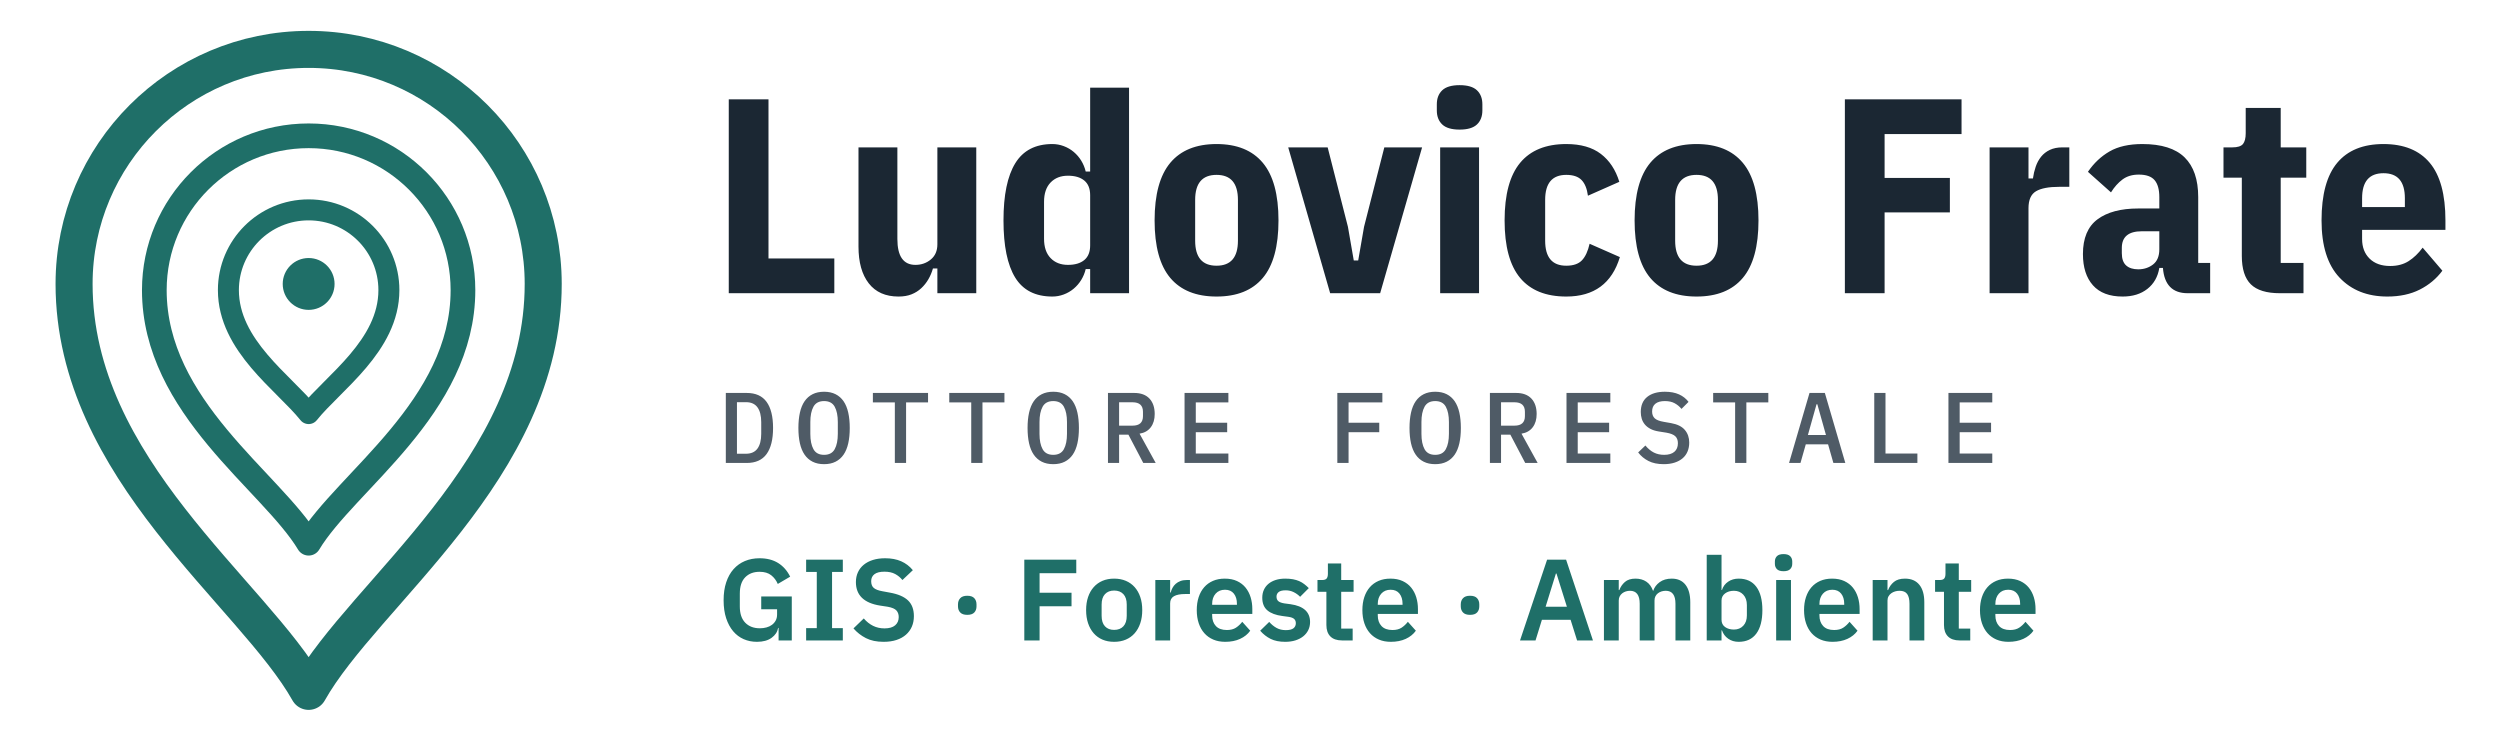
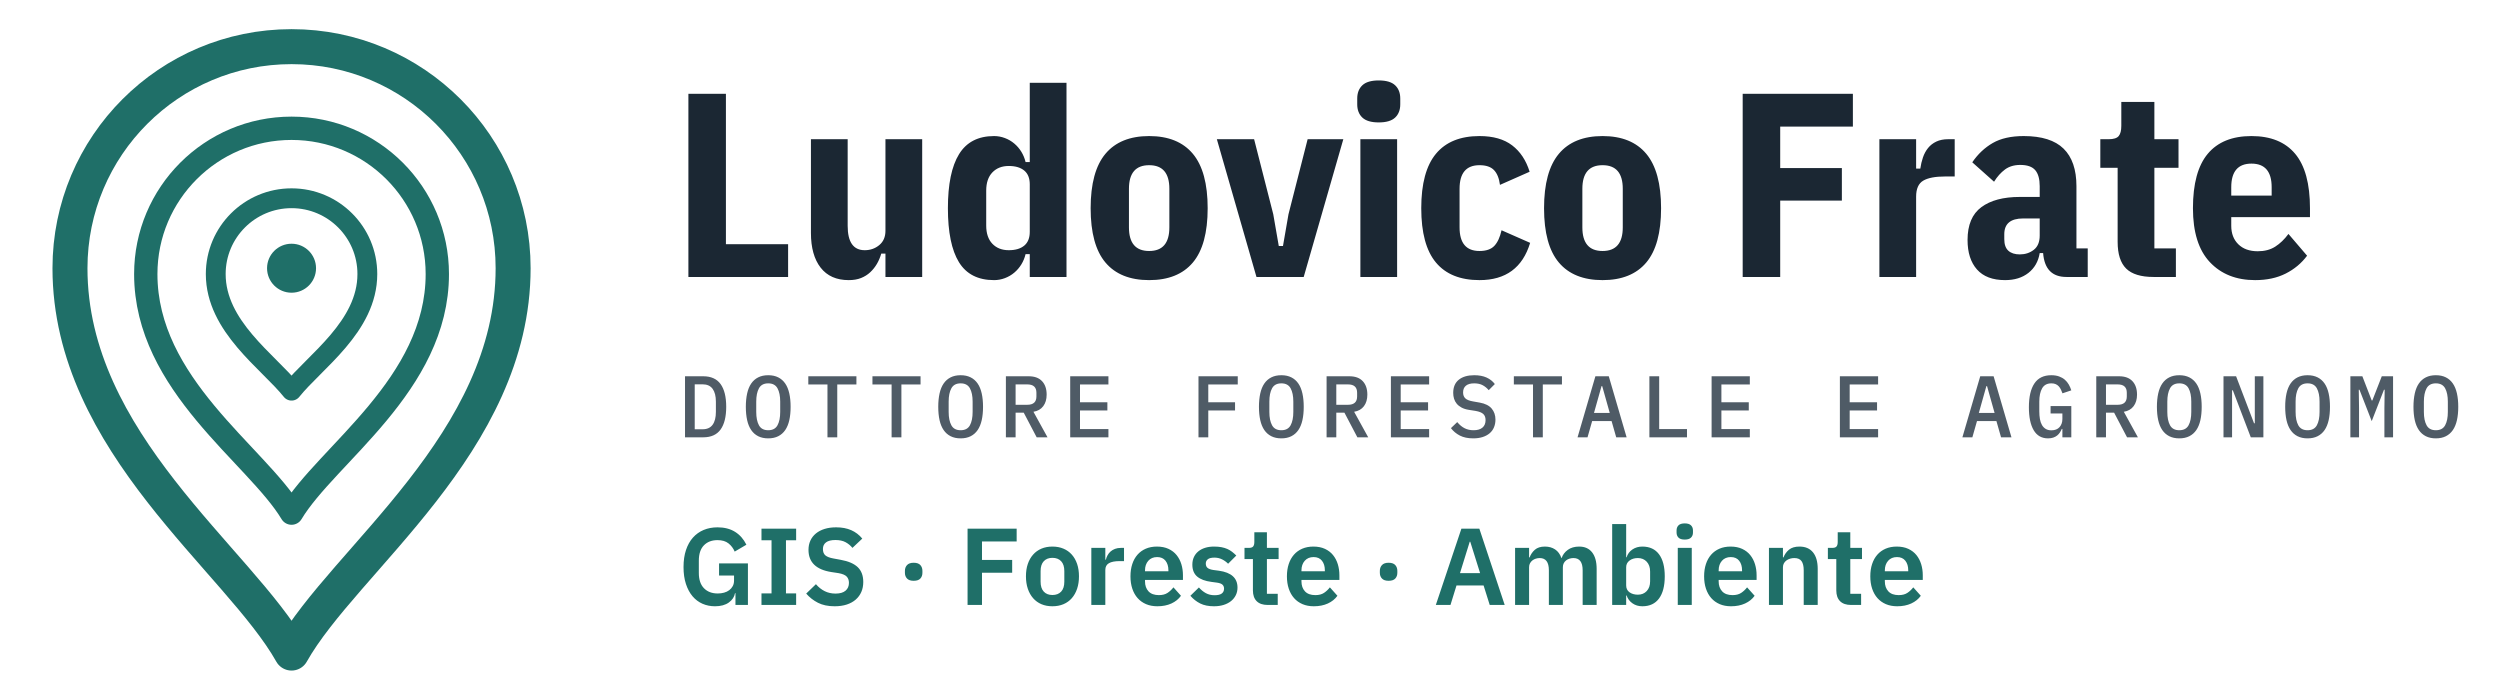
- <svg xmlns="http://www.w3.org/2000/svg" viewBox="0 0 324 96" width="324" height="96">
-   <g transform="translate(0 0) scale(0.8)">
+ <svg xmlns="http://www.w3.org/2000/svg" viewBox="0 0 343 96" width="343" height="96">
+   <g transform="scale(0.8)">
    <g fill="none" stroke="#1f6f68" stroke-linejoin="round">
      <path stroke-width="6" d="M50 112C41 96 12 76 12 46A38 38 0 1 1 88 46C88 76 59 96 50 112Z" />
      <path stroke-width="4" d="M50 88C44 78 25 66 25 47A25 25 0 1 1 75 47C75 66 56 78 50 88Z" />
      <path stroke-width="3.4" d="M50 67C46 62 37 56 37 47A13 13 0 1 1 63 47C63 56 54 62 50 67Z" />
    </g>
    <circle cx="50" cy="46" r="4.2" fill="#1f6f68" />
  </g>
  <path fill="#1b2733" d="M94.448 38.0V12.872H99.596V33.5H108.128V38.0ZM121.484 34.796H120.908Q120.692 35.552 120.314 36.2Q119.936 36.848 119.396 37.352Q118.856 37.856 118.136 38.144Q117.416 38.432 116.444 38.432Q113.924 38.432 112.592 36.722Q111.26 35.012 111.26 31.952V19.1H116.3V30.98Q116.3 34.328 118.64 34.328Q119.792 34.328 120.638 33.626Q121.484 32.924 121.484 31.664V19.1H126.524V38.0H121.484ZM141.284 34.868H140.708Q140.528 35.624 140.132 36.272Q139.736 36.92 139.16 37.406Q138.584 37.892 137.864 38.162Q137.144 38.432 136.388 38.432Q133.076 38.432 131.564 35.966Q130.052 33.5 130.052 28.568Q130.052 23.636 131.582 21.152Q133.112 18.668 136.388 18.668Q137.144 18.668 137.864 18.938Q138.584 19.208 139.16 19.694Q139.736 20.18 140.132 20.828Q140.528 21.476 140.708 22.232H141.284V11.36H146.324V38.0H141.284ZM138.404 34.328Q139.772 34.328 140.528 33.698Q141.284 33.068 141.284 31.808V25.292Q141.284 24.032 140.528 23.402Q139.772 22.772 138.404 22.772Q137.0 22.772 136.154 23.654Q135.308 24.536 135.308 26.156V30.944Q135.308 32.564 136.154 33.446Q137.0 34.328 138.404 34.328ZM157.664 38.432Q153.704 38.432 151.67 36.02Q149.636 33.608 149.636 28.568Q149.636 23.528 151.67 21.098Q153.704 18.668 157.664 18.668Q161.624 18.668 163.658 21.098Q165.692 23.528 165.692 28.568Q165.692 33.608 163.658 36.02Q161.624 38.432 157.664 38.432ZM157.664 34.436Q160.436 34.436 160.436 31.196V25.904Q160.436 22.664 157.664 22.664Q154.892 22.664 154.892 25.904V31.196Q154.892 34.436 157.664 34.436ZM172.388 38.0 166.952 19.1H172.064L174.692 29.396L175.448 33.752H176.024L176.78 29.396L179.408 19.1H184.304L178.868 38.0ZM189.164 16.796Q187.616 16.796 186.914 16.13Q186.212 15.464 186.212 14.312V13.52Q186.212 12.368 186.914 11.702Q187.616 11.036 189.164 11.036Q190.712 11.036 191.414 11.702Q192.116 12.368 192.116 13.52V14.312Q192.116 15.464 191.414 16.13Q190.712 16.796 189.164 16.796ZM186.644 19.1H191.684V38.0H186.644ZM202.988 38.432Q199.028 38.432 197.012 36.02Q194.996 33.608 194.996 28.568Q194.996 23.528 197.012 21.098Q199.028 18.668 202.988 18.668Q205.796 18.668 207.47 19.946Q209.144 21.224 209.864 23.564L205.796 25.364Q205.616 23.996 204.968 23.33Q204.32 22.664 202.988 22.664Q200.252 22.664 200.252 25.904V31.196Q200.252 34.436 202.988 34.436Q204.356 34.436 205.022 33.734Q205.688 33.032 206.012 31.592L209.936 33.32Q208.388 38.432 202.988 38.432ZM219.872 38.432Q215.912 38.432 213.878 36.02Q211.844 33.608 211.844 28.568Q211.844 23.528 213.878 21.098Q215.912 18.668 219.872 18.668Q223.832 18.668 225.866 21.098Q227.9 23.528 227.9 28.568Q227.9 33.608 225.866 36.02Q223.832 38.432 219.872 38.432ZM219.872 34.436Q222.644 34.436 222.644 31.196V25.904Q222.644 22.664 219.872 22.664Q217.1 22.664 217.1 25.904V31.196Q217.1 34.436 219.872 34.436ZM239.096 38.0V12.872H254.216V17.372H244.244V23.06H252.704V27.524H244.244V38.0ZM257.852 38.0V19.1H262.892V23.132H263.468Q263.576 22.34 263.828 21.602Q264.08 20.864 264.53 20.306Q264.98 19.748 265.664 19.424Q266.348 19.1 267.284 19.1H268.184V24.212H266.888Q264.836 24.212 263.864 24.788Q262.892 25.364 262.892 26.984V38.0ZM283.52 38.0Q280.568 38.0 280.316 34.724H279.848Q279.56 36.452 278.3 37.442Q277.04 38.432 275.096 38.432Q272.54 38.432 271.244 36.974Q269.948 35.516 269.948 32.924Q269.948 29.828 271.838 28.424Q273.728 27.02 277.112 27.02H279.848V25.544Q279.848 24.068 279.236 23.348Q278.624 22.628 277.184 22.628Q275.924 22.628 275.078 23.258Q274.232 23.888 273.584 24.932L270.596 22.268Q271.748 20.576 273.404 19.622Q275.06 18.668 277.652 18.668Q281.36 18.668 283.124 20.396Q284.888 22.124 284.888 25.544V34.076H286.436V38.0ZM277.112 34.904Q278.228 34.904 279.038 34.274Q279.848 33.644 279.848 32.312V29.972H277.58Q274.988 29.972 274.988 32.132V32.816Q274.988 33.896 275.546 34.4Q276.104 34.904 277.112 34.904ZM295.472 38.0Q292.88 38.0 291.71 36.848Q290.54 35.696 290.54 33.176V23.024H288.164V19.1H289.316Q290.324 19.1 290.684 18.668Q291.044 18.236 291.044 17.264V13.988H295.58V19.1H298.892V23.024H295.58V34.076H298.532V38.0ZM309.404 38.432Q305.516 38.432 303.194 35.966Q300.872 33.5 300.872 28.568Q300.872 23.528 302.906 21.098Q304.94 18.668 308.9 18.668Q312.86 18.668 314.894 21.098Q316.928 23.528 316.928 28.568V29.792H306.128V30.98Q306.128 32.564 307.1 33.518Q308.072 34.472 309.764 34.472Q311.168 34.472 312.158 33.842Q313.148 33.212 313.976 32.096L316.532 35.084Q315.38 36.632 313.598 37.532Q311.816 38.432 309.404 38.432ZM308.9 22.448Q306.128 22.448 306.128 25.688V26.84H311.672V25.688Q311.672 22.448 308.9 22.448Z" />
-   <path fill="#4f5b66" d="M94.066 50.926H96.77Q98.512 50.926 99.35 52.083Q100.189 53.24 100.189 55.463Q100.189 57.686 99.35 58.843Q98.512 60.0 96.77 60.0H94.066ZM96.679 58.804Q97.68 58.804 98.168 58.135Q98.655 57.465 98.655 56.217V54.709Q98.655 53.461 98.168 52.791Q97.68 52.122 96.679 52.122H95.509V58.804ZM106.8 60.156Q105.942 60.156 105.312 59.837Q104.681 59.519 104.272 58.921Q103.862 58.323 103.667 57.452Q103.472 56.581 103.472 55.463Q103.472 54.358 103.667 53.481Q103.862 52.603 104.272 52.005Q104.681 51.407 105.312 51.088Q105.942 50.77 106.8 50.77Q107.658 50.77 108.288 51.088Q108.919 51.407 109.329 52.005Q109.738 52.603 109.933 53.481Q110.128 54.358 110.128 55.463Q110.128 56.581 109.933 57.452Q109.738 58.323 109.329 58.921Q108.919 59.519 108.288 59.837Q107.658 60.156 106.8 60.156ZM106.8 58.947Q107.775 58.947 108.178 58.213Q108.581 57.478 108.581 56.217V54.696Q108.581 53.448 108.178 52.713Q107.775 51.979 106.8 51.979Q105.825 51.979 105.422 52.713Q105.019 53.448 105.019 54.696V56.23Q105.019 57.478 105.422 58.213Q105.825 58.947 106.8 58.947ZM117.428 52.148V60.0H115.972V52.148H113.125V50.926H120.275V52.148ZM127.328 52.148V60.0H125.872V52.148H123.025V50.926H130.175V52.148ZM136.5 60.156Q135.642 60.156 135.012 59.837Q134.381 59.519 133.972 58.921Q133.562 58.323 133.367 57.452Q133.172 56.581 133.172 55.463Q133.172 54.358 133.367 53.481Q133.562 52.603 133.972 52.005Q134.381 51.407 135.012 51.088Q135.642 50.77 136.5 50.77Q137.358 50.77 137.989 51.088Q138.619 51.407 139.029 52.005Q139.438 52.603 139.633 53.481Q139.828 54.358 139.828 55.463Q139.828 56.581 139.633 57.452Q139.438 58.323 139.029 58.921Q138.619 59.519 137.989 59.837Q137.358 60.156 136.5 60.156ZM136.5 58.947Q137.475 58.947 137.878 58.213Q138.281 57.478 138.281 56.217V54.696Q138.281 53.448 137.878 52.713Q137.475 51.979 136.5 51.979Q135.525 51.979 135.122 52.713Q134.719 53.448 134.719 54.696V56.23Q134.719 57.478 135.122 58.213Q135.525 58.947 136.5 58.947ZM145.035 60.0H143.592V50.926H146.985Q148.285 50.926 148.968 51.654Q149.65 52.382 149.65 53.656Q149.65 54.696 149.143 55.372Q148.636 56.048 147.687 56.204L149.78 60.0H148.168L146.244 56.334H145.035ZM146.777 55.164Q148.129 55.164 148.129 53.929V53.37Q148.129 52.135 146.777 52.135H145.035V55.164ZM153.518 60.0V50.926H159.199V52.148H154.974V54.787H159.043V56.009H154.974V58.778H159.199V60.0ZM173.318 60.0V50.926H179.155V52.148H174.774V54.787H178.752V56.009H174.774V60.0ZM186 60.156Q185.142 60.156 184.512 59.837Q183.881 59.519 183.472 58.921Q183.062 58.323 182.867 57.452Q182.672 56.581 182.672 55.463Q182.672 54.358 182.867 53.481Q183.062 52.603 183.472 52.005Q183.881 51.407 184.512 51.088Q185.142 50.77 186 50.77Q186.858 50.77 187.489 51.088Q188.119 51.407 188.529 52.005Q188.938 52.603 189.133 53.481Q189.328 54.358 189.328 55.463Q189.328 56.581 189.133 57.452Q188.938 58.323 188.529 58.921Q188.119 59.519 187.489 59.837Q186.858 60.156 186 60.156ZM186 58.947Q186.975 58.947 187.378 58.213Q187.781 57.478 187.781 56.217V54.696Q187.781 53.448 187.378 52.713Q186.975 51.979 186 51.979Q185.025 51.979 184.622 52.713Q184.219 53.448 184.219 54.696V56.23Q184.219 57.478 184.622 58.213Q185.025 58.947 186 58.947ZM194.535 60.0H193.092V50.926H196.485Q197.785 50.926 198.468 51.654Q199.15 52.382 199.15 53.656Q199.15 54.696 198.643 55.372Q198.136 56.048 197.187 56.204L199.28 60.0H197.668L195.744 56.334H194.535ZM196.277 55.164Q197.629 55.164 197.629 53.929V53.37Q197.629 52.135 196.277 52.135H194.535V55.164ZM203.018 60.0V50.926H208.699V52.148H204.474V54.787H208.543V56.009H204.474V58.778H208.699V60.0ZM215.622 60.156Q214.439 60.156 213.633 59.74Q212.827 59.324 212.307 58.635L213.243 57.738Q213.763 58.362 214.348 58.654Q214.933 58.947 215.674 58.947Q216.532 58.947 216.994 58.557Q217.455 58.167 217.455 57.439Q217.455 56.854 217.117 56.535Q216.779 56.217 215.96 56.074L214.972 55.918Q214.322 55.814 213.88 55.573Q213.438 55.333 213.165 55.002Q212.892 54.67 212.769 54.261Q212.645 53.851 212.645 53.396Q212.645 52.109 213.477 51.439Q214.309 50.77 215.765 50.77Q216.844 50.77 217.605 51.114Q218.365 51.459 218.833 52.083L217.923 52.993Q217.546 52.538 217.033 52.258Q216.519 51.979 215.765 51.979Q214.959 51.979 214.537 52.323Q214.114 52.668 214.114 53.331Q214.114 53.89 214.446 54.209Q214.777 54.527 215.622 54.67L216.584 54.839Q217.806 55.06 218.365 55.73Q218.924 56.399 218.924 57.361Q218.924 57.985 218.71 58.505Q218.495 59.025 218.073 59.389Q217.65 59.753 217.033 59.954Q216.415 60.156 215.622 60.156ZM226.328 52.148V60.0H224.872V52.148H222.025V50.926H229.175V52.148ZM237.606 60.0 236.917 57.582H234.031L233.342 60.0H231.86L234.512 50.926H236.501L239.153 60.0ZM235.526 52.395H235.422L234.304 56.373H236.644ZM242.904 60.0V50.926H244.36V58.778H248.494V60.0ZM252.518 60.0V50.926H258.199V52.148H253.974V54.787H258.043V56.009H253.974V58.778H258.199V60.0Z" />
+   <path fill="#4f5b66" d="M93.984 51.624H96.48Q98.088 51.624 98.862 52.692Q99.636 53.76 99.636 55.812Q99.636 57.864 98.862 58.932Q98.088 60.0 96.48 60.0H93.984ZM96.396 58.896Q97.32 58.896 97.77 58.278Q98.22 57.66 98.22 56.508V55.116Q98.22 53.964 97.77 53.346Q97.32 52.728 96.396 52.728H95.316V58.896ZM105.4 60.144Q104.608 60.144 104.026 59.85Q103.444 59.556 103.066 59.004Q102.688 58.452 102.508 57.648Q102.328 56.844 102.328 55.812Q102.328 54.792 102.508 53.982Q102.688 53.172 103.066 52.62Q103.444 52.068 104.026 51.774Q104.608 51.48 105.4 51.48Q106.192 51.48 106.774 51.774Q107.356 52.068 107.734 52.62Q108.112 53.172 108.292 53.982Q108.472 54.792 108.472 55.812Q108.472 56.844 108.292 57.648Q108.112 58.452 107.734 59.004Q107.356 59.556 106.774 59.85Q106.192 60.144 105.4 60.144ZM105.4 59.028Q106.3 59.028 106.672 58.35Q107.044 57.672 107.044 56.508V55.104Q107.044 53.952 106.672 53.274Q106.3 52.596 105.4 52.596Q104.5 52.596 104.128 53.274Q103.756 53.952 103.756 55.104V56.52Q103.756 57.672 104.128 58.35Q104.5 59.028 105.4 59.028ZM114.872 52.752V60.0H113.528V52.752H110.9V51.624H117.5V52.752ZM123.672 52.752V60.0H122.328V52.752H119.7V51.624H126.3V52.752ZM131.8 60.144Q131.008 60.144 130.426 59.85Q129.844 59.556 129.466 59.004Q129.088 58.452 128.908 57.648Q128.728 56.844 128.728 55.812Q128.728 54.792 128.908 53.982Q129.088 53.172 129.466 52.62Q129.844 52.068 130.426 51.774Q131.008 51.48 131.8 51.48Q132.592 51.48 133.174 51.774Q133.756 52.068 134.134 52.62Q134.512 53.172 134.692 53.982Q134.872 54.792 134.872 55.812Q134.872 56.844 134.692 57.648Q134.512 58.452 134.134 59.004Q133.756 59.556 133.174 59.85Q132.592 60.144 131.8 60.144ZM131.8 59.028Q132.7 59.028 133.072 58.35Q133.444 57.672 133.444 56.508V55.104Q133.444 53.952 133.072 53.274Q132.7 52.596 131.8 52.596Q130.9 52.596 130.528 53.274Q130.156 53.952 130.156 55.104V56.52Q130.156 57.672 130.528 58.35Q130.9 59.028 131.8 59.028ZM139.34 60.0H138.008V51.624H141.14Q142.34 51.624 142.97 52.296Q143.6 52.968 143.6 54.144Q143.6 55.104 143.132 55.728Q142.664 56.352 141.788 56.496L143.72 60.0H142.232L140.456 56.616H139.34ZM140.948 55.536Q142.196 55.536 142.196 54.396V53.88Q142.196 52.74 140.948 52.74H139.34V55.536ZM146.832 60.0V51.624H152.076V52.752H148.176V55.188H151.932V56.316H148.176V58.872H152.076V60.0ZM164.432 60.0V51.624H169.82V52.752H165.776V55.188H169.448V56.316H165.776V60.0ZM175.8 60.144Q175.008 60.144 174.426 59.85Q173.844 59.556 173.466 59.004Q173.088 58.452 172.908 57.648Q172.728 56.844 172.728 55.812Q172.728 54.792 172.908 53.982Q173.088 53.172 173.466 52.62Q173.844 52.068 174.426 51.774Q175.008 51.48 175.8 51.48Q176.592 51.48 177.174 51.774Q177.756 52.068 178.134 52.62Q178.512 53.172 178.692 53.982Q178.872 54.792 178.872 55.812Q178.872 56.844 178.692 57.648Q178.512 58.452 178.134 59.004Q177.756 59.556 177.174 59.85Q176.592 60.144 175.8 60.144ZM175.8 59.028Q176.7 59.028 177.072 58.35Q177.444 57.672 177.444 56.508V55.104Q177.444 53.952 177.072 53.274Q176.7 52.596 175.8 52.596Q174.9 52.596 174.528 53.274Q174.156 53.952 174.156 55.104V56.52Q174.156 57.672 174.528 58.35Q174.9 59.028 175.8 59.028ZM183.34 60.0H182.008V51.624H185.14Q186.34 51.624 186.97 52.296Q187.6 52.968 187.6 54.144Q187.6 55.104 187.132 55.728Q186.664 56.352 185.788 56.496L187.72 60.0H186.232L184.456 56.616H183.34ZM184.948 55.536Q186.196 55.536 186.196 54.396V53.88Q186.196 52.74 184.948 52.74H183.34V55.536ZM190.832 60.0V51.624H196.076V52.752H192.176V55.188H195.932V56.316H192.176V58.872H196.076V60.0ZM202.128 60.144Q201.036 60.144 200.292 59.76Q199.548 59.376 199.068 58.74L199.932 57.912Q200.412 58.488 200.952 58.758Q201.492 59.028 202.176 59.028Q202.968 59.028 203.394 58.668Q203.82 58.308 203.82 57.636Q203.82 57.096 203.508 56.802Q203.196 56.508 202.44 56.376L201.528 56.232Q200.928 56.136 200.52 55.914Q200.112 55.692 199.86 55.386Q199.608 55.08 199.494 54.702Q199.38 54.324 199.38 53.904Q199.38 52.716 200.148 52.098Q200.916 51.48 202.26 51.48Q203.256 51.48 203.958 51.798Q204.66 52.116 205.092 52.692L204.252 53.532Q203.904 53.112 203.43 52.854Q202.956 52.596 202.26 52.596Q201.516 52.596 201.126 52.914Q200.736 53.232 200.736 53.844Q200.736 54.36 201.042 54.654Q201.348 54.948 202.128 55.08L203.016 55.236Q204.144 55.44 204.66 56.058Q205.176 56.676 205.176 57.564Q205.176 58.14 204.978 58.62Q204.78 59.1 204.39 59.436Q204 59.772 203.43 59.958Q202.86 60.144 202.128 60.144ZM211.672 52.752V60.0H210.328V52.752H207.7V51.624H214.3V52.752ZM221.744 60.0 221.108 57.768H218.444L217.808 60.0H216.44L218.888 51.624H220.724L223.172 60.0ZM219.824 52.98H219.728L218.696 56.652H220.856ZM226.296 60.0V51.624H227.64V58.872H231.456V60.0ZM234.832 60.0V51.624H240.076V52.752H236.176V55.188H239.932V56.316H236.176V58.872H240.076V60.0ZM252.432 60.0V51.624H257.676V52.752H253.776V55.188H257.532V56.316H253.776V58.872H257.676V60.0ZM274.544 60.0 273.908 57.768H271.244L270.608 60.0H269.24L271.688 51.624H273.524L275.972 60.0ZM272.624 52.98H272.528L271.496 56.652H273.656ZM282.96 58.848H282.876Q282.768 59.1 282.618 59.334Q282.468 59.568 282.246 59.748Q282.024 59.928 281.712 60.036Q281.4 60.144 280.992 60.144Q279.684 60.144 279.024 59.028Q278.364 57.912 278.364 55.872Q278.364 53.736 279.12 52.608Q279.876 51.48 281.436 51.48Q282.048 51.48 282.51 51.648Q282.972 51.816 283.296 52.098Q283.62 52.38 283.836 52.758Q284.052 53.136 284.184 53.556L282.972 53.964Q282.876 53.688 282.756 53.442Q282.636 53.196 282.462 53.004Q282.288 52.812 282.042 52.704Q281.796 52.596 281.448 52.596Q280.572 52.596 280.182 53.274Q279.792 53.952 279.792 55.104V56.436Q279.792 57.012 279.876 57.492Q279.96 57.972 280.158 58.314Q280.356 58.656 280.674 58.848Q280.992 59.04 281.448 59.04Q282.18 59.04 282.57 58.602Q282.96 58.164 282.96 57.48V56.724H281.34V55.716H284.184V60.0H282.96ZM288.94 60.0H287.608V51.624H290.74Q291.94 51.624 292.57 52.296Q293.2 52.968 293.2 54.144Q293.2 55.104 292.732 55.728Q292.264 56.352 291.388 56.496L293.32 60.0H291.832L290.056 56.616H288.94ZM290.548 55.536Q291.796 55.536 291.796 54.396V53.88Q291.796 52.74 290.548 52.74H288.94V55.536ZM299 60.144Q298.208 60.144 297.626 59.85Q297.044 59.556 296.666 59.004Q296.288 58.452 296.108 57.648Q295.928 56.844 295.928 55.812Q295.928 54.792 296.108 53.982Q296.288 53.172 296.666 52.62Q297.044 52.068 297.626 51.774Q298.208 51.48 299 51.48Q299.792 51.48 300.374 51.774Q300.956 52.068 301.334 52.62Q301.712 53.172 301.892 53.982Q302.072 54.792 302.072 55.812Q302.072 56.844 301.892 57.648Q301.712 58.452 301.334 59.004Q300.956 59.556 300.374 59.85Q299.792 60.144 299 60.144ZM299 59.028Q299.9 59.028 300.272 58.35Q300.644 57.672 300.644 56.508V55.104Q300.644 53.952 300.272 53.274Q299.9 52.596 299 52.596Q298.1 52.596 297.728 53.274Q297.356 53.952 297.356 55.104V56.52Q297.356 57.672 297.728 58.35Q298.1 59.028 299 59.028ZM306.348 53.556H306.24V60.0H305.064V51.624H306.792L309.252 58.068H309.36V51.624H310.536V60.0H308.808ZM316.6 60.144Q315.808 60.144 315.226 59.85Q314.644 59.556 314.266 59.004Q313.888 58.452 313.708 57.648Q313.528 56.844 313.528 55.812Q313.528 54.792 313.708 53.982Q313.888 53.172 314.266 52.62Q314.644 52.068 315.226 51.774Q315.808 51.48 316.6 51.48Q317.392 51.48 317.974 51.774Q318.556 52.068 318.934 52.62Q319.312 53.172 319.492 53.982Q319.672 54.792 319.672 55.812Q319.672 56.844 319.492 57.648Q319.312 58.452 318.934 59.004Q318.556 59.556 317.974 59.85Q317.392 60.144 316.6 60.144ZM316.6 59.028Q317.5 59.028 317.872 58.35Q318.244 57.672 318.244 56.508V55.104Q318.244 53.952 317.872 53.274Q317.5 52.596 316.6 52.596Q315.7 52.596 315.328 53.274Q314.956 53.952 314.956 55.104V56.52Q314.956 57.672 315.328 58.35Q315.7 59.028 316.6 59.028ZM327.14 55.992 327.176 53.472H327.08L325.4 57.78L323.72 53.472H323.624L323.66 55.992V60.0H322.472V51.624H324.116L325.4 54.948H325.484L326.78 51.624H328.328V60.0H327.14ZM334.2 60.144Q333.408 60.144 332.826 59.85Q332.244 59.556 331.866 59.004Q331.488 58.452 331.308 57.648Q331.128 56.844 331.128 55.812Q331.128 54.792 331.308 53.982Q331.488 53.172 331.866 52.62Q332.244 52.068 332.826 51.774Q333.408 51.48 334.2 51.48Q334.992 51.48 335.574 51.774Q336.156 52.068 336.534 52.62Q336.912 53.172 337.092 53.982Q337.272 54.792 337.272 55.812Q337.272 56.844 337.092 57.648Q336.912 58.452 336.534 59.004Q336.156 59.556 335.574 59.85Q334.992 60.144 334.2 60.144ZM334.2 59.028Q335.1 59.028 335.472 58.35Q335.844 57.672 335.844 56.508V55.104Q335.844 53.952 335.472 53.274Q335.1 52.596 334.2 52.596Q333.3 52.596 332.928 53.274Q332.556 53.952 332.556 55.104V56.52Q332.556 57.672 332.928 58.35Q333.3 59.028 334.2 59.028Z" />
  <path fill="#1f6f68" d="M100.905 81.38H100.845Q100.71 82.145 99.998 82.662Q99.285 83.18 98.1 83.18Q97.17 83.18 96.382 82.835Q95.595 82.49 95.017 81.808Q94.44 81.125 94.11 80.12Q93.78 79.115 93.78 77.795Q93.78 76.475 94.118 75.463Q94.455 74.45 95.07 73.76Q95.685 73.07 96.54 72.71Q97.395 72.35 98.445 72.35Q99.855 72.35 100.845 72.965Q101.835 73.58 102.405 74.735L100.8 75.68Q100.515 75.005 99.953 74.555Q99.39 74.105 98.445 74.105Q97.275 74.105 96.578 74.817Q95.88 75.53 95.88 76.925V78.605Q95.88 79.985 96.585 80.705Q97.29 81.425 98.475 81.425Q98.94 81.425 99.345 81.312Q99.75 81.2 100.05 80.975Q100.35 80.75 100.53 80.42Q100.71 80.09 100.71 79.64V78.965H98.655V77.3H102.615V83.0H100.905ZM104.475 83.0V81.41H105.855V74.12H104.475V72.53H109.23V74.12H107.835V81.41H109.23V83.0ZM114.51 83.18Q113.16 83.18 112.223 82.7Q111.285 82.22 110.61 81.44L111.945 80.15Q112.485 80.78 113.153 81.11Q113.82 81.44 114.63 81.44Q115.545 81.44 116.01 81.042Q116.475 80.645 116.475 79.97Q116.475 79.445 116.175 79.115Q115.875 78.785 115.05 78.635L114.06 78.485Q110.925 77.99 110.925 75.44Q110.925 74.735 111.188 74.165Q111.45 73.595 111.945 73.19Q112.44 72.785 113.138 72.567Q113.835 72.35 114.72 72.35Q115.905 72.35 116.79 72.74Q117.675 73.13 118.305 73.895L116.955 75.17Q116.565 74.69 116.01 74.39Q115.455 74.09 114.615 74.09Q113.76 74.09 113.333 74.412Q112.905 74.735 112.905 75.32Q112.905 75.92 113.25 76.205Q113.595 76.49 114.36 76.625L115.335 76.805Q116.925 77.09 117.683 77.817Q118.44 78.545 118.44 79.85Q118.44 80.6 118.178 81.207Q117.915 81.815 117.413 82.257Q116.91 82.7 116.183 82.94Q115.455 83.18 114.51 83.18ZM125.355 79.685Q124.74 79.685 124.448 79.377Q124.155 79.07 124.155 78.59V78.32Q124.155 77.84 124.448 77.525Q124.74 77.21 125.355 77.21Q125.985 77.21 126.27 77.525Q126.555 77.84 126.555 78.32V78.59Q126.555 79.07 126.27 79.377Q125.985 79.685 125.355 79.685ZM132.75 83.0V72.53H139.485V74.285H134.73V76.82H138.87V78.575H134.73V83.0ZM144.39 83.18Q143.55 83.18 142.882 82.895Q142.215 82.61 141.743 82.07Q141.27 81.53 141.015 80.773Q140.76 80.015 140.76 79.07Q140.76 78.125 141.015 77.375Q141.27 76.625 141.743 76.093Q142.215 75.56 142.882 75.275Q143.55 74.99 144.39 74.99Q145.23 74.99 145.905 75.275Q146.58 75.56 147.053 76.093Q147.525 76.625 147.78 77.375Q148.035 78.125 148.035 79.07Q148.035 80.015 147.78 80.773Q147.525 81.53 147.053 82.07Q146.58 82.61 145.905 82.895Q145.23 83.18 144.39 83.18ZM144.39 81.635Q145.155 81.635 145.59 81.17Q146.025 80.705 146.025 79.805V78.35Q146.025 77.465 145.59 77.0Q145.155 76.535 144.39 76.535Q143.64 76.535 143.205 77.0Q142.77 77.465 142.77 78.35V79.805Q142.77 80.705 143.205 81.17Q143.64 81.635 144.39 81.635ZM149.73 83.0V75.17H151.65V76.79H151.725Q151.8 76.475 151.958 76.183Q152.115 75.89 152.37 75.665Q152.625 75.44 152.978 75.305Q153.33 75.17 153.795 75.17H154.215V76.985H153.615Q152.64 76.985 152.145 77.27Q151.65 77.555 151.65 78.2V83.0ZM158.79 83.18Q157.92 83.18 157.238 82.888Q156.555 82.595 156.083 82.062Q155.61 81.53 155.355 80.773Q155.1 80.015 155.1 79.07Q155.1 78.14 155.348 77.39Q155.595 76.64 156.06 76.108Q156.525 75.575 157.2 75.282Q157.875 74.99 158.73 74.99Q159.645 74.99 160.32 75.305Q160.995 75.62 161.43 76.16Q161.865 76.7 162.083 77.412Q162.3 78.125 162.3 78.935V79.565H157.095V79.76Q157.095 80.615 157.575 81.132Q158.055 81.65 159.0 81.65Q159.72 81.65 160.178 81.35Q160.635 81.05 160.995 80.585L162.03 81.74Q161.55 82.415 160.718 82.798Q159.885 83.18 158.79 83.18ZM158.76 76.43Q157.995 76.43 157.545 76.94Q157.095 77.45 157.095 78.26V78.38H160.305V78.245Q160.305 77.435 159.908 76.933Q159.51 76.43 158.76 76.43ZM166.56 83.18Q165.435 83.18 164.67 82.798Q163.905 82.415 163.32 81.74L164.49 80.6Q164.925 81.095 165.442 81.38Q165.96 81.665 166.635 81.665Q167.325 81.665 167.633 81.425Q167.94 81.185 167.94 80.765Q167.94 80.42 167.723 80.218Q167.505 80.015 166.98 79.94L166.2 79.835Q164.925 79.67 164.258 79.108Q163.59 78.545 163.59 77.465Q163.59 76.895 163.8 76.438Q164.01 75.98 164.4 75.657Q164.79 75.335 165.338 75.162Q165.885 74.99 166.56 74.99Q167.13 74.99 167.573 75.072Q168.015 75.155 168.375 75.312Q168.735 75.47 169.035 75.703Q169.335 75.935 169.62 76.22L168.495 77.345Q168.15 76.985 167.67 76.745Q167.19 76.505 166.62 76.505Q165.99 76.505 165.713 76.73Q165.435 76.955 165.435 77.315Q165.435 77.705 165.668 77.907Q165.9 78.11 166.455 78.2L167.25 78.305Q169.785 78.665 169.785 80.615Q169.785 81.185 169.553 81.657Q169.32 82.13 168.9 82.468Q168.48 82.805 167.888 82.993Q167.295 83.18 166.56 83.18ZM173.925 83.0Q172.935 83.0 172.418 82.483Q171.9 81.965 171.9 81.005V76.7H170.745V75.17H171.345Q171.78 75.17 171.938 74.968Q172.095 74.765 172.095 74.36V73.025H173.82V75.17H175.425V76.7H173.82V81.47H175.305V83.0ZM180.255 83.18Q179.385 83.18 178.703 82.888Q178.02 82.595 177.548 82.062Q177.075 81.53 176.82 80.773Q176.565 80.015 176.565 79.07Q176.565 78.14 176.813 77.39Q177.06 76.64 177.525 76.108Q177.99 75.575 178.665 75.282Q179.34 74.99 180.195 74.99Q181.11 74.99 181.785 75.305Q182.46 75.62 182.895 76.16Q183.33 76.7 183.548 77.412Q183.765 78.125 183.765 78.935V79.565H178.56V79.76Q178.56 80.615 179.04 81.132Q179.52 81.65 180.465 81.65Q181.185 81.65 181.643 81.35Q182.1 81.05 182.46 80.585L183.495 81.74Q183.015 82.415 182.183 82.798Q181.35 83.18 180.255 83.18ZM180.225 76.43Q179.46 76.43 179.01 76.94Q178.56 77.45 178.56 78.26V78.38H181.77V78.245Q181.77 77.435 181.373 76.933Q180.975 76.43 180.225 76.43ZM190.515 79.685Q189.9 79.685 189.608 79.377Q189.315 79.07 189.315 78.59V78.32Q189.315 77.84 189.608 77.525Q189.9 77.21 190.515 77.21Q191.145 77.21 191.43 77.525Q191.715 77.84 191.715 78.32V78.59Q191.715 79.07 191.43 79.377Q191.145 79.685 190.515 79.685ZM204.39 83.0 203.55 80.33H199.83L199.005 83.0H196.995L200.505 72.53H202.965L206.445 83.0ZM201.72 74.33H201.645L200.31 78.635H203.07ZM207.87 83.0V75.17H209.79V76.475H209.865Q210.09 75.86 210.585 75.425Q211.08 74.99 211.965 74.99Q212.775 74.99 213.36 75.38Q213.945 75.77 214.23 76.565H214.26Q214.47 75.905 215.093 75.447Q215.715 74.99 216.66 74.99Q217.815 74.99 218.438 75.785Q219.06 76.58 219.06 78.05V83.0H217.14V78.245Q217.14 76.565 215.88 76.565Q215.595 76.565 215.333 76.648Q215.07 76.73 214.868 76.888Q214.665 77.045 214.545 77.278Q214.425 77.51 214.425 77.825V83.0H212.505V78.245Q212.505 76.565 211.245 76.565Q210.975 76.565 210.713 76.648Q210.45 76.73 210.248 76.888Q210.045 77.045 209.918 77.278Q209.79 77.51 209.79 77.825V83.0ZM221.19 71.9H223.11V76.46H223.17Q223.38 75.785 223.965 75.387Q224.55 74.99 225.33 74.99Q226.83 74.99 227.618 76.047Q228.405 77.105 228.405 79.07Q228.405 81.05 227.618 82.115Q226.83 83.18 225.33 83.18Q224.55 83.18 223.973 82.775Q223.395 82.37 223.17 81.695H223.11V83.0H221.19ZM224.715 81.59Q225.465 81.59 225.93 81.095Q226.395 80.6 226.395 79.76V78.41Q226.395 77.57 225.93 77.067Q225.465 76.565 224.715 76.565Q224.025 76.565 223.567 76.91Q223.11 77.255 223.11 77.825V80.315Q223.11 80.93 223.567 81.26Q224.025 81.59 224.715 81.59ZM231.15 74.03Q230.55 74.03 230.288 73.76Q230.025 73.49 230.025 73.07V72.77Q230.025 72.35 230.288 72.08Q230.55 71.81 231.15 71.81Q231.735 71.81 232.005 72.08Q232.275 72.35 232.275 72.77V73.07Q232.275 73.49 232.005 73.76Q231.735 74.03 231.15 74.03ZM230.19 75.17H232.11V83.0H230.19ZM237.495 83.18Q236.625 83.18 235.942 82.888Q235.26 82.595 234.787 82.062Q234.315 81.53 234.06 80.773Q233.805 80.015 233.805 79.07Q233.805 78.14 234.053 77.39Q234.3 76.64 234.765 76.108Q235.23 75.575 235.905 75.282Q236.58 74.99 237.435 74.99Q238.35 74.99 239.025 75.305Q239.7 75.62 240.135 76.16Q240.57 76.7 240.787 77.412Q241.005 78.125 241.005 78.935V79.565H235.8V79.76Q235.8 80.615 236.28 81.132Q236.76 81.65 237.705 81.65Q238.425 81.65 238.882 81.35Q239.34 81.05 239.7 80.585L240.735 81.74Q240.255 82.415 239.423 82.798Q238.59 83.18 237.495 83.18ZM237.465 76.43Q236.7 76.43 236.25 76.94Q235.8 77.45 235.8 78.26V78.38H239.01V78.245Q239.01 77.435 238.613 76.933Q238.215 76.43 237.465 76.43ZM242.7 83.0V75.17H244.62V76.475H244.695Q244.935 75.845 245.452 75.417Q245.97 74.99 246.885 74.99Q248.1 74.99 248.745 75.785Q249.39 76.58 249.39 78.05V83.0H247.47V78.245Q247.47 77.405 247.17 76.985Q246.87 76.565 246.18 76.565Q245.88 76.565 245.603 76.648Q245.325 76.73 245.108 76.888Q244.89 77.045 244.755 77.278Q244.62 77.51 244.62 77.825V83.0ZM253.965 83.0Q252.975 83.0 252.457 82.483Q251.94 81.965 251.94 81.005V76.7H250.785V75.17H251.385Q251.82 75.17 251.977 74.968Q252.135 74.765 252.135 74.36V73.025H253.86V75.17H255.465V76.7H253.86V81.47H255.345V83.0ZM260.295 83.18Q259.425 83.18 258.742 82.888Q258.06 82.595 257.587 82.062Q257.115 81.53 256.86 80.773Q256.605 80.015 256.605 79.07Q256.605 78.14 256.852 77.39Q257.1 76.64 257.565 76.108Q258.03 75.575 258.705 75.282Q259.38 74.99 260.235 74.99Q261.15 74.99 261.825 75.305Q262.5 75.62 262.935 76.16Q263.37 76.7 263.587 77.412Q263.805 78.125 263.805 78.935V79.565H258.6V79.76Q258.6 80.615 259.08 81.132Q259.56 81.65 260.505 81.65Q261.225 81.65 261.683 81.35Q262.14 81.05 262.5 80.585L263.535 81.74Q263.055 82.415 262.222 82.798Q261.39 83.18 260.295 83.18ZM260.265 76.43Q259.5 76.43 259.05 76.94Q258.6 77.45 258.6 78.26V78.38H261.81V78.245Q261.81 77.435 261.413 76.933Q261.015 76.43 260.265 76.43Z" />
</svg>
